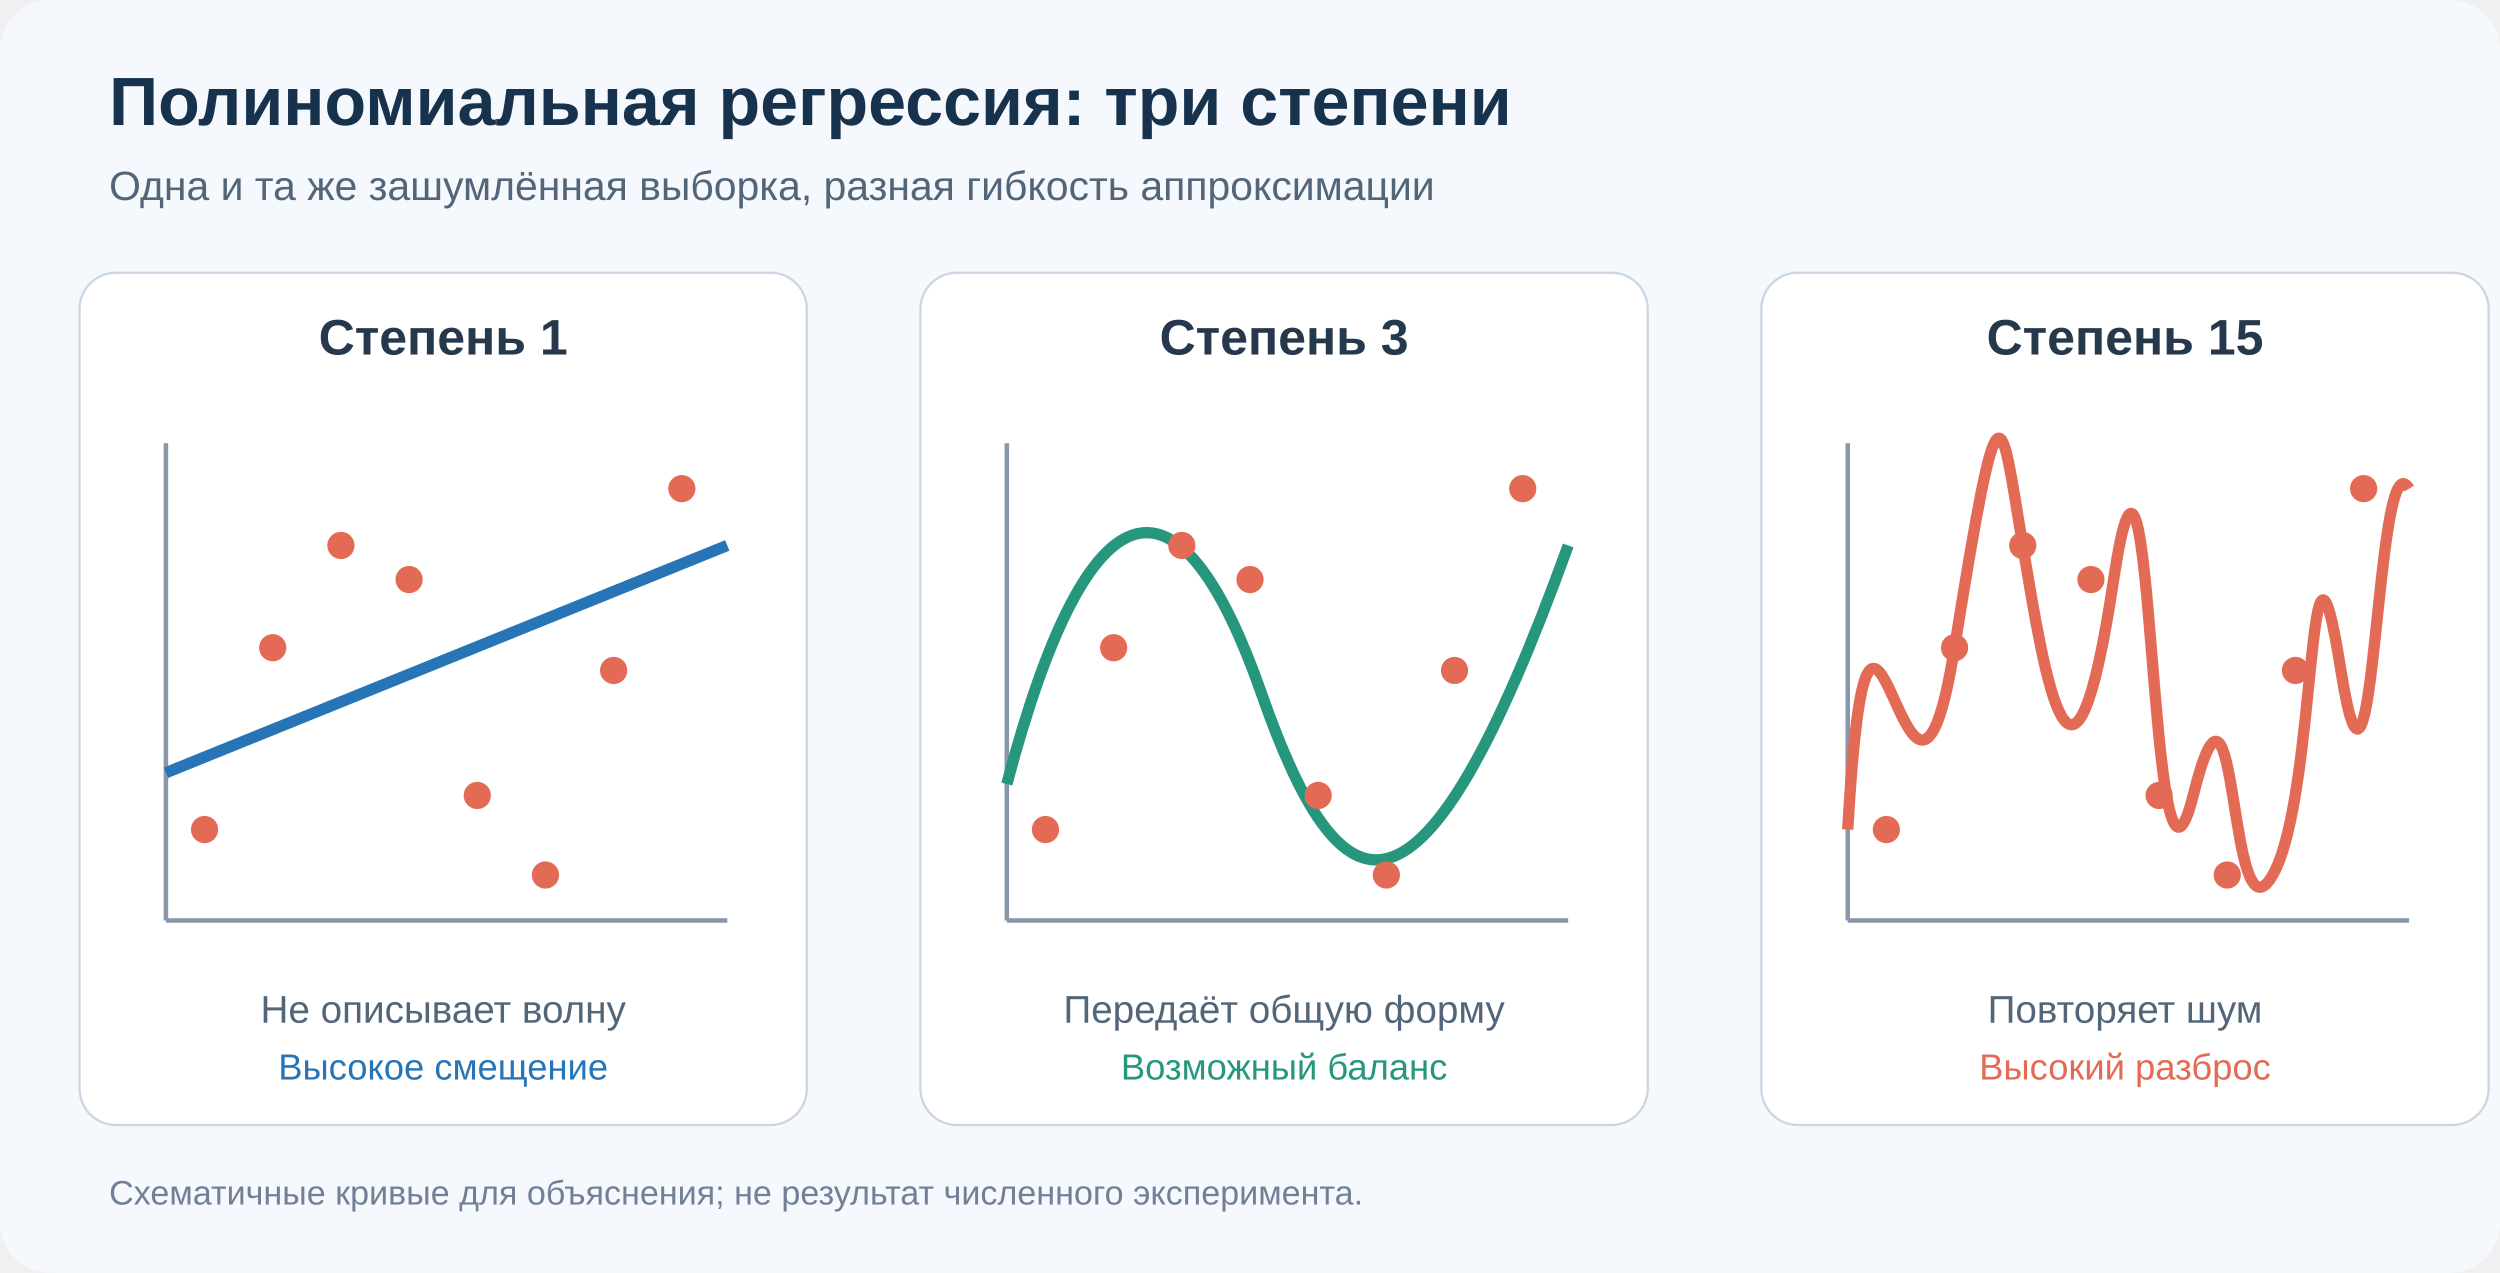
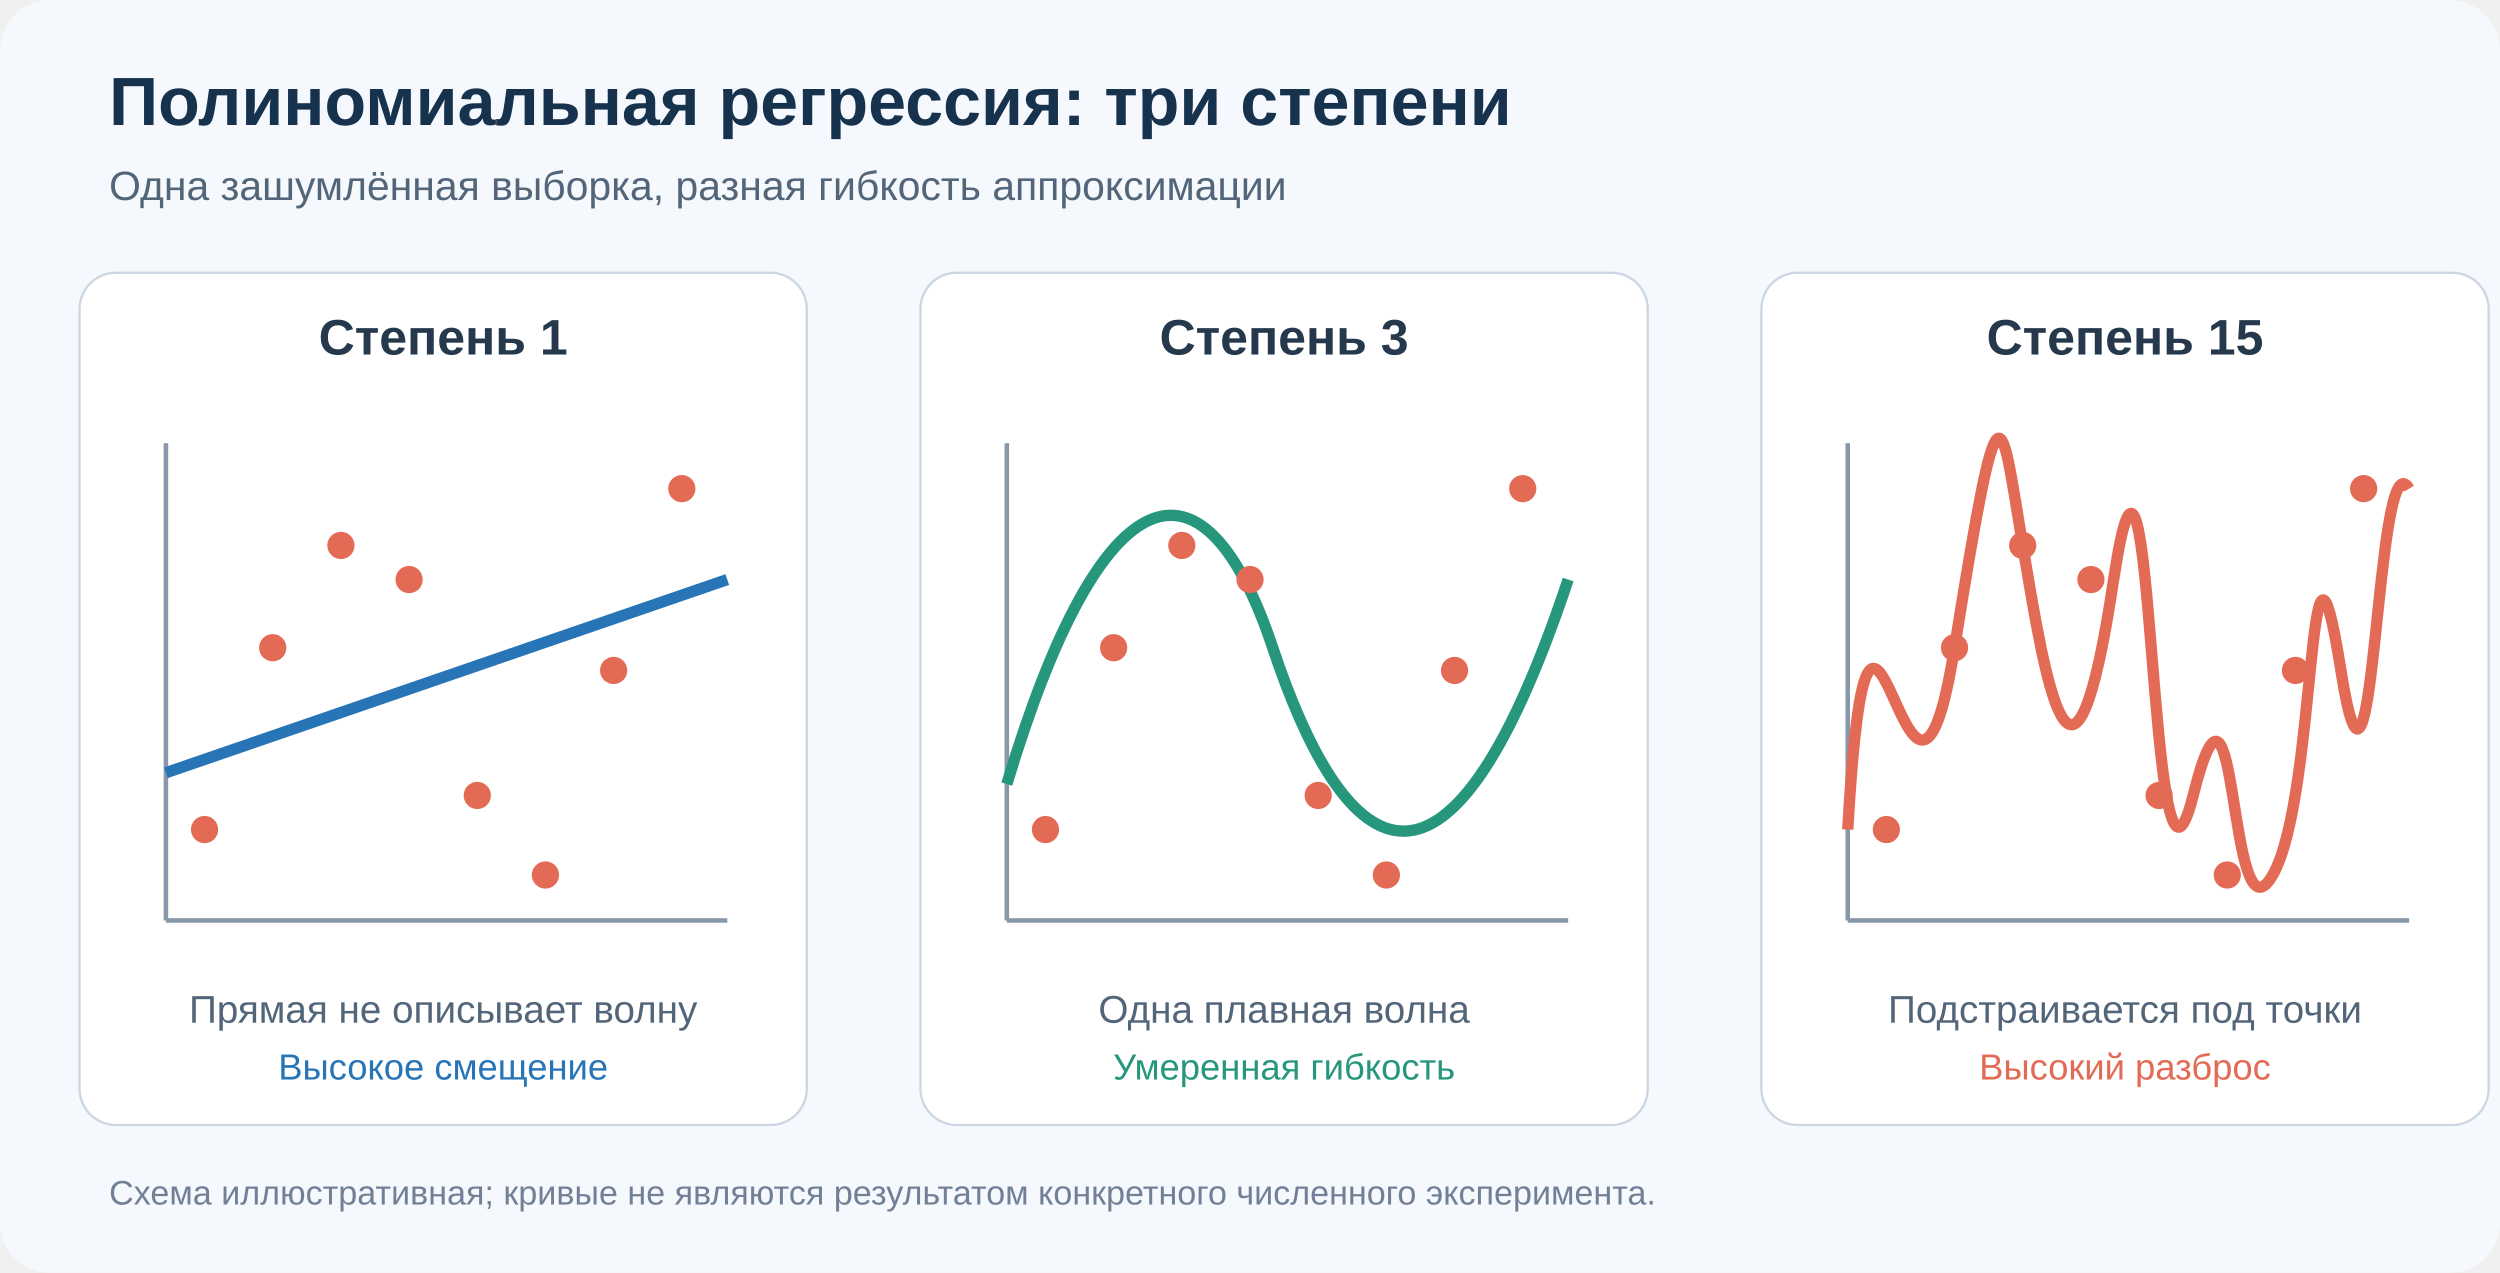
<svg xmlns="http://www.w3.org/2000/svg" width="1100" height="560" viewBox="0 0 1100 560">
  <rect width="1100" height="560" rx="22" fill="#f5f8fc" />
  <text x="48" y="55" font-family="Arial" font-size="30" font-weight="bold" fill="#17324d">Полиномиальная регрессия: три степени</text>
-   <text x="48" y="88" font-family="Arial" font-size="18" fill="#526579">Одна и та же зашумлённая выборка, разная гибкость аппроксимации</text>
+   <text x="48" y="88" font-family="Arial" font-size="18" fill="#526579">Одна зашумлённая выборка, разная гибкость аппроксимации</text>
  <g transform="translate(35 120)" font-family="Arial">
    <g>
      <rect width="320" height="375" rx="16" fill="white" stroke="#cbd6e2" />
      <text x="160" y="36" text-anchor="middle" font-size="22" font-weight="bold" fill="#25384c">Степень 1</text>
      <path d="M38 285 H285 M38 285 V75" stroke="#8998a8" stroke-width="2" />
-       <path d="M38 220 L285 120" stroke="#2775b6" stroke-width="5" />
+       <path d="M38 220 L285 135" stroke="#2775b6" stroke-width="5" />
      <g fill="#e36b55">
        <circle cx="55" cy="245" r="6" />
        <circle cx="85" cy="165" r="6" />
        <circle cx="115" cy="120" r="6" />
        <circle cx="145" cy="135" r="6" />
        <circle cx="175" cy="230" r="6" />
        <circle cx="205" cy="265" r="6" />
        <circle cx="235" cy="175" r="6" />
        <circle cx="265" cy="95" r="6" />
      </g>
-       <text x="160" y="330" text-anchor="middle" font-size="17" fill="#526579">Не описывает волну</text>
+       <text x="160" y="330" text-anchor="middle" font-size="17" fill="#526579">Прямая не описывает волну</text>
      <text x="160" y="355" text-anchor="middle" font-size="16" fill="#2775b6">Высокое смещение</text>
    </g>
    <g transform="translate(370)">
      <rect width="320" height="375" rx="16" fill="white" stroke="#cbd6e2" />
      <text x="160" y="36" text-anchor="middle" font-size="22" font-weight="bold" fill="#25384c">Степень 3</text>
      <path d="M38 285 H285 M38 285 V75" stroke="#8998a8" stroke-width="2" />
-       <path d="M38 225 C75 85 115 85 150 185 S220 300 285 120" stroke="#26977d" stroke-width="5" fill="none" />
+       <path d="M38 225 C80 85 125 75 155 165 S230 300 285 135" stroke="#26977d" stroke-width="5" fill="none" />
      <g fill="#e36b55">
        <circle cx="55" cy="245" r="6" />
        <circle cx="85" cy="165" r="6" />
        <circle cx="115" cy="120" r="6" />
        <circle cx="145" cy="135" r="6" />
        <circle cx="175" cy="230" r="6" />
        <circle cx="205" cy="265" r="6" />
        <circle cx="235" cy="175" r="6" />
        <circle cx="265" cy="95" r="6" />
      </g>
-       <text x="160" y="330" text-anchor="middle" font-size="17" fill="#526579">Передаёт общую форму</text>
-       <text x="160" y="355" text-anchor="middle" font-size="16" fill="#26977d">Возможный баланс</text>
+       <text x="160" y="330" text-anchor="middle" font-size="17" fill="#526579">Одна плавная волна</text>
+       <text x="160" y="355" text-anchor="middle" font-size="16" fill="#26977d">Умеренная гибкость</text>
    </g>
    <g transform="translate(740)">
      <rect width="320" height="375" rx="16" fill="white" stroke="#cbd6e2" />
      <text x="160" y="36" text-anchor="middle" font-size="22" font-weight="bold" fill="#25384c">Степень 15</text>
      <path d="M38 285 H285 M38 285 V75" stroke="#8998a8" stroke-width="2" />
      <path d="M38 245 C48 70 65 290 85 165 S105 60 115 120 S137 255 155 135 S170 310 190 230 S205 300 225 265 S240 80 255 175 S270 70 285 95" stroke="#e36b55" stroke-width="5" fill="none" />
      <g fill="#e36b55">
        <circle cx="55" cy="245" r="6" />
        <circle cx="85" cy="165" r="6" />
        <circle cx="115" cy="120" r="6" />
        <circle cx="145" cy="135" r="6" />
        <circle cx="175" cy="230" r="6" />
        <circle cx="205" cy="265" r="6" />
        <circle cx="235" cy="175" r="6" />
        <circle cx="265" cy="95" r="6" />
      </g>
-       <text x="160" y="330" text-anchor="middle" font-size="17" fill="#526579">Повторяет шум</text>
+       <text x="160" y="330" text-anchor="middle" font-size="17" fill="#526579">Подстраивается под точки</text>
      <text x="160" y="355" text-anchor="middle" font-size="16" fill="#e36b55">Высокий разброс</text>
    </g>
  </g>
-   <text x="48" y="530" font-family="Arial" font-size="15" fill="#718096">Схематичные кривые для объяснения; не результат численного эксперимента.</text>
+   <text x="48" y="530" font-family="Arial" font-size="15" fill="#718096">Схема иллюстративная; кривые не являются результатом конкретного численного эксперимента.</text>
</svg>
